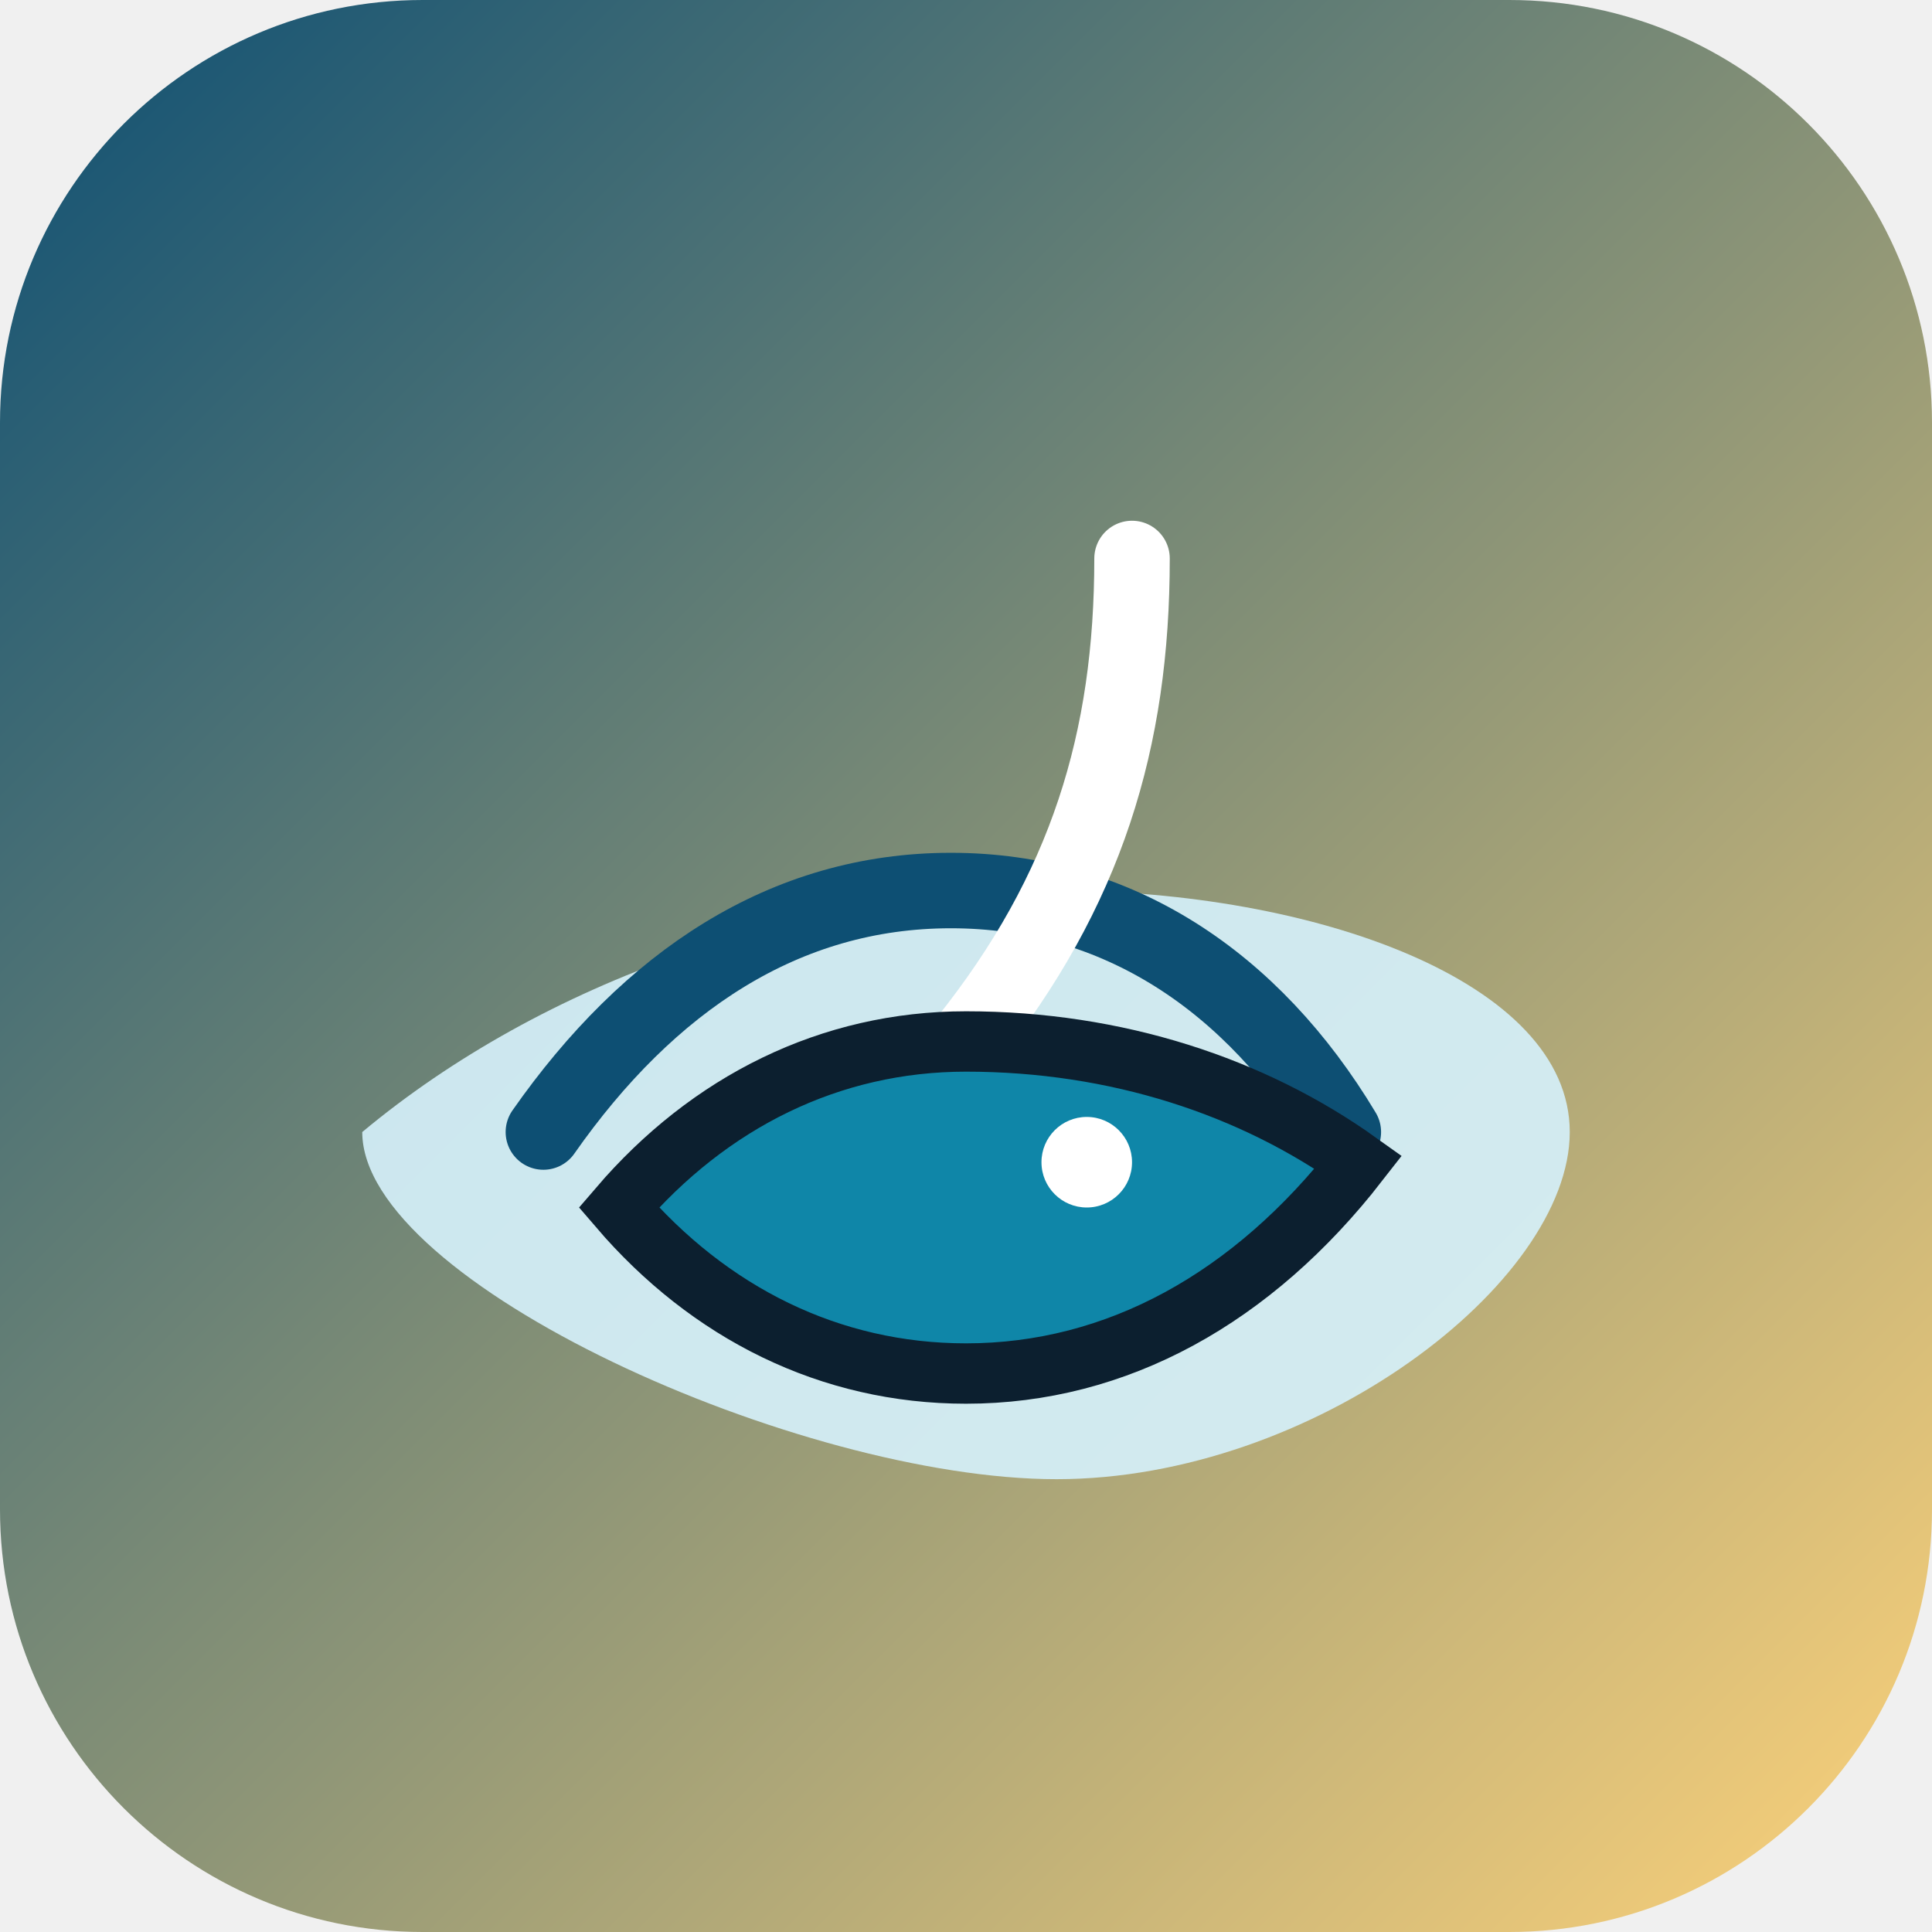
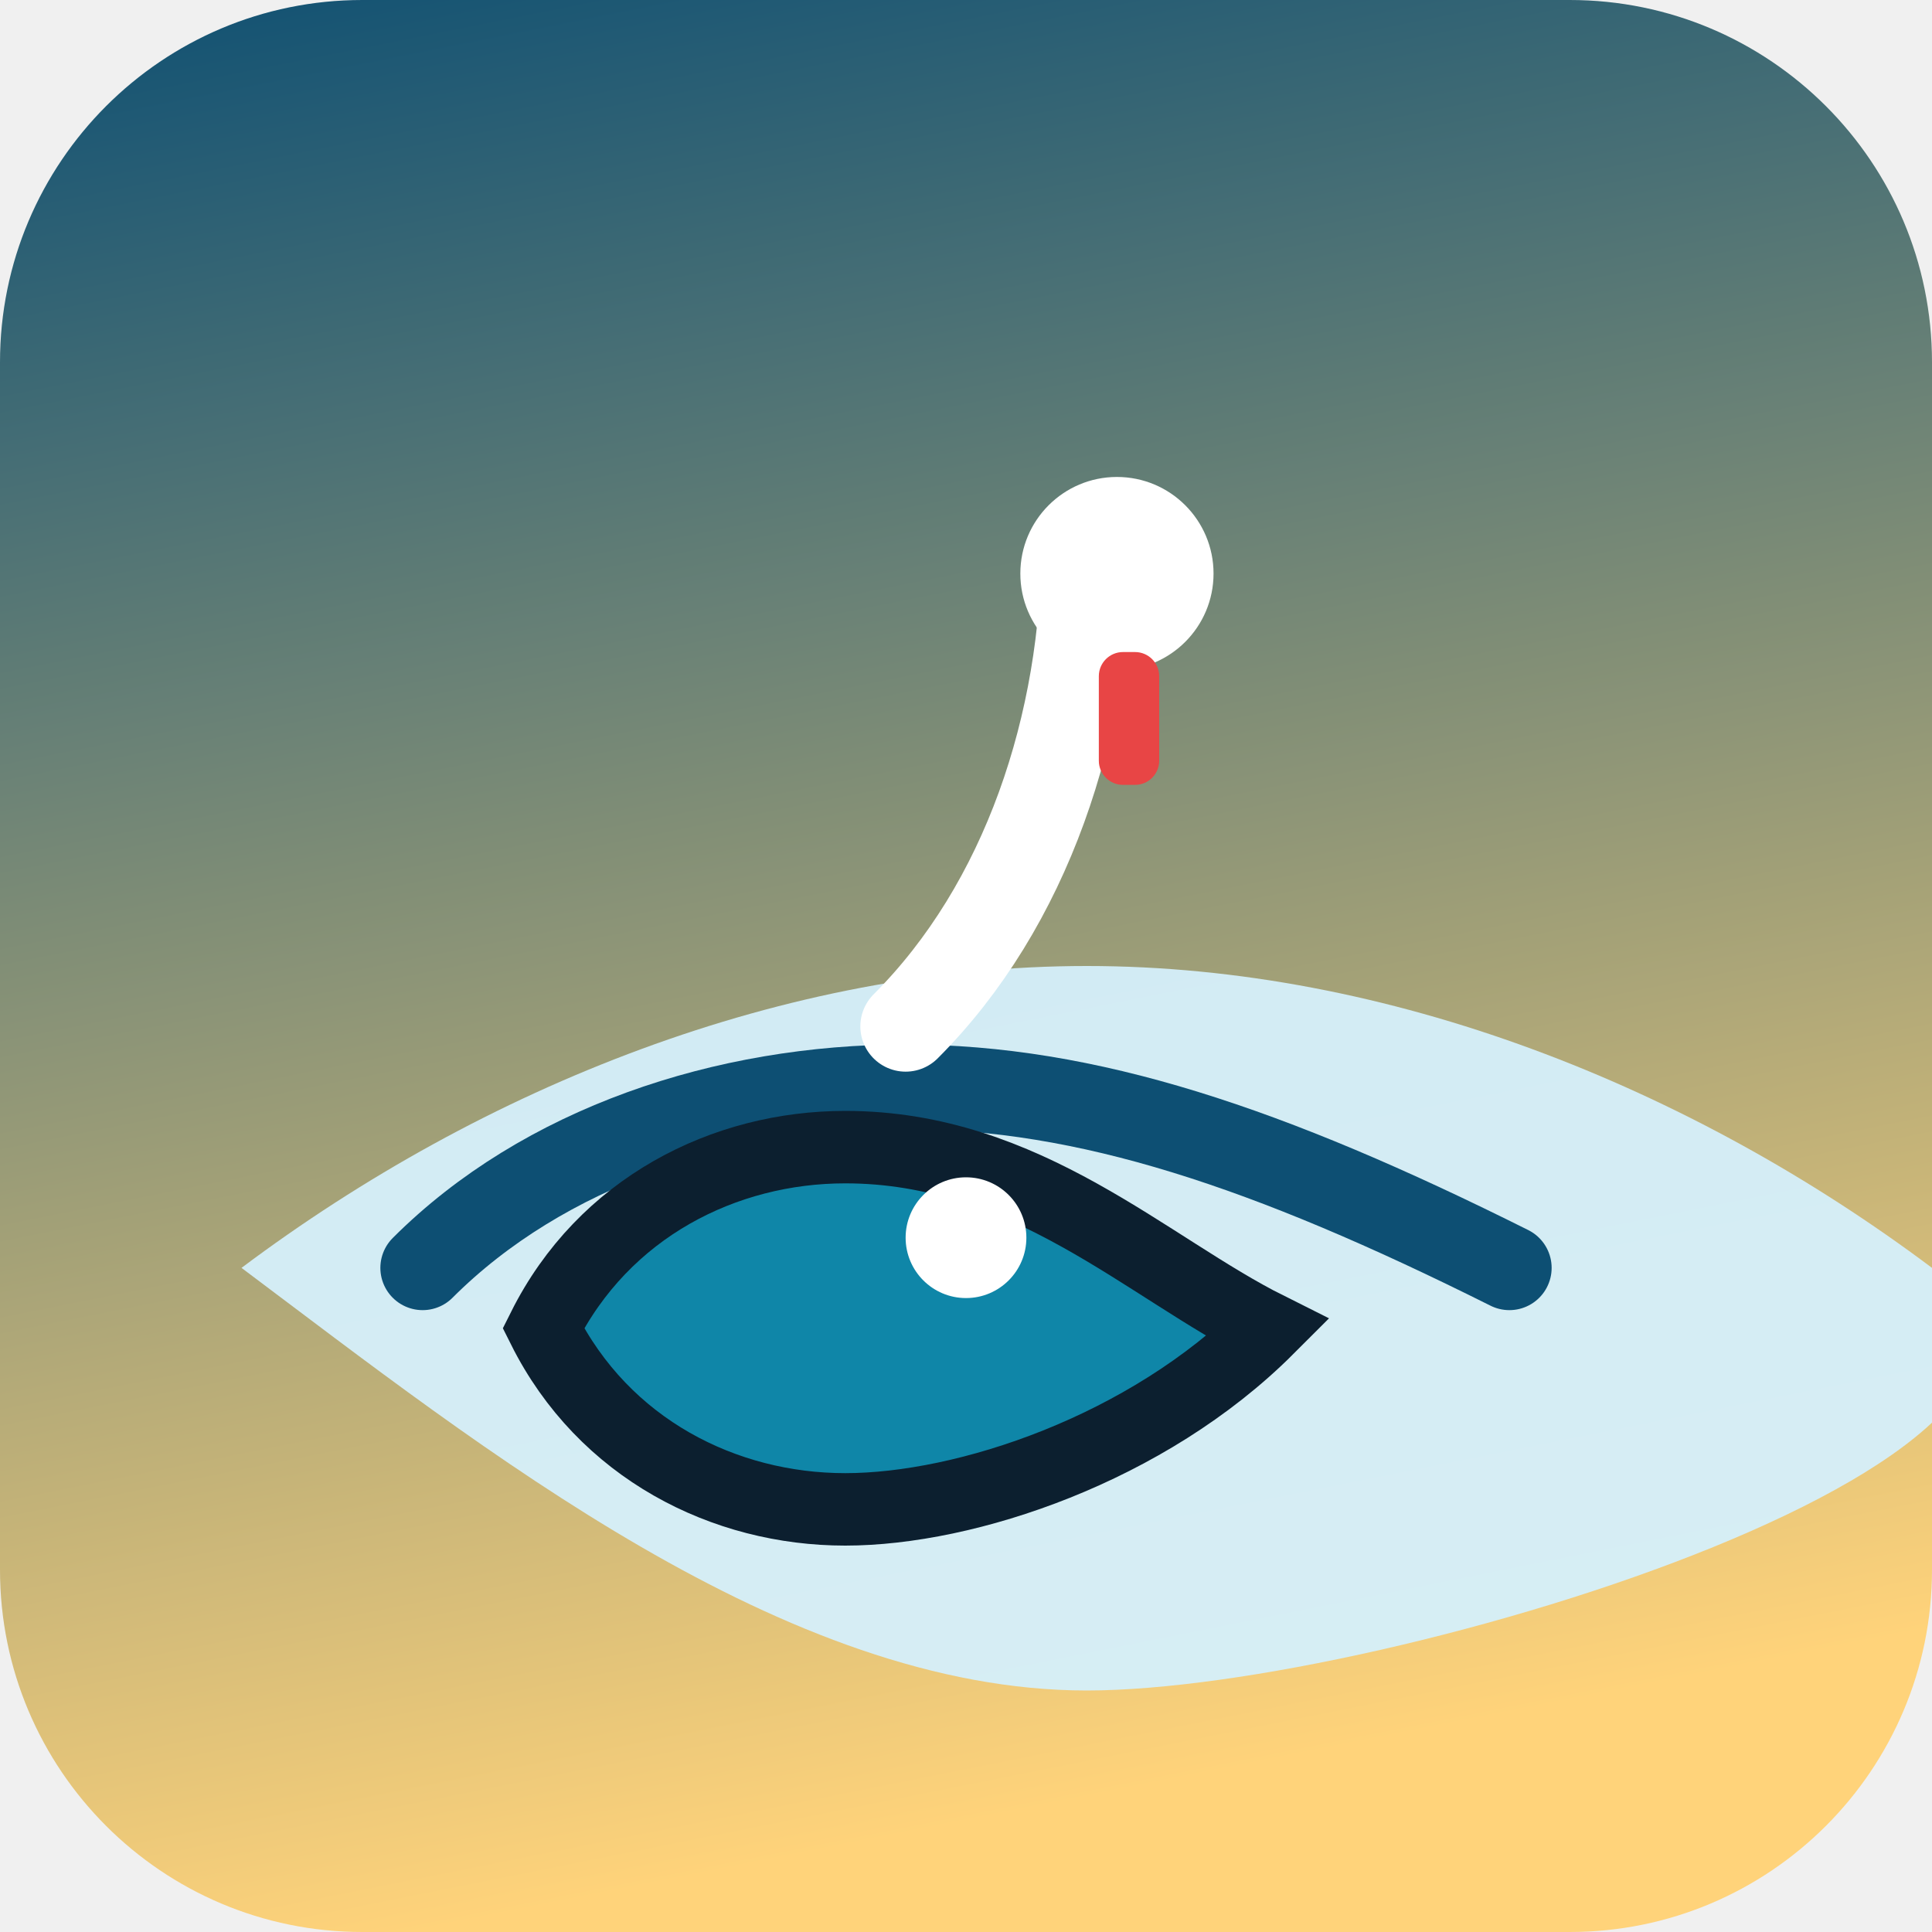
- <svg xmlns="http://www.w3.org/2000/svg" viewBox="0 0 256 256">
+ <svg xmlns="http://www.w3.org/2000/svg" viewBox="0 0 32 32" role="img" aria-label="Kaden VR Fishing Quest">
  <defs>
-     <linearGradient id="bg" x1="0" y1="0" x2="1" y2="1">
+     <linearGradient id="sky" x1="0" y1="0" x2="0.2" y2="1">
      <stop offset="0%" stop-color="#0d4f73" />
      <stop offset="100%" stop-color="#ffd37a" />
    </linearGradient>
  </defs>
-   <rect width="256" height="256" rx="56" fill="url(#bg)" />
-   <path d="M48 150c24-20 58-32 92-32s68 12 68 32-34 46-68 46-92-26-92-46z" fill="#d5f0fa" fill-opacity=".92" />
-   <path d="M72 150c14-20 32-32 54-32s40 12 52 32" fill="none" stroke="#0d4f73" stroke-width="10" stroke-linecap="round" />
-   <path d="M150 74c0 24-6 44-22 64" fill="none" stroke="#fff" stroke-width="10" stroke-linecap="round" />
-   <path d="M128 138c-18 0-34 8-46 22 12 14 28 22 46 22 20 0 38-10 52-28-14-10-32-16-52-16z" fill="#0f86a8" stroke="#0c1f2f" stroke-width="8" />
-   <circle cx="144" cy="154" r="6" fill="#fff" />
+   <rect width="32" height="32" rx="6" fill="url(#sky)" />
+   <path d="M4 21c4-3 9-5 14-5s10 2 14 5-9 7-14 7-10-4-14-7z" fill="#d5f0fa" fill-opacity=".95" />
+   <path d="M7 21c2-2 5-3 8-3s6 1 10 3" fill="none" stroke="#0d4f73" stroke-width="1.4" stroke-linecap="round" />
+   <path d="M18 9c0 3-1 6-3 8" fill="none" stroke="#fff" stroke-width="1.5" stroke-linecap="round" />
+   <path d="M14 19c-2 0-4 1-5 3 1 2 3 3 5 3 2 0 5-1 7-3-2-1-4-3-7-3z" fill="#0f86a8" stroke="#0c1f2f" stroke-width="1.2" />
+   <circle cx="16" cy="20.5" r="1" fill="#fff" />
+   <circle cx="18.5" cy="9.5" r="1.6" fill="#fff" />
+   <rect x="18.2" y="10.8" width="1" height="2.2" rx=".4" fill="#e84545" />
</svg>
